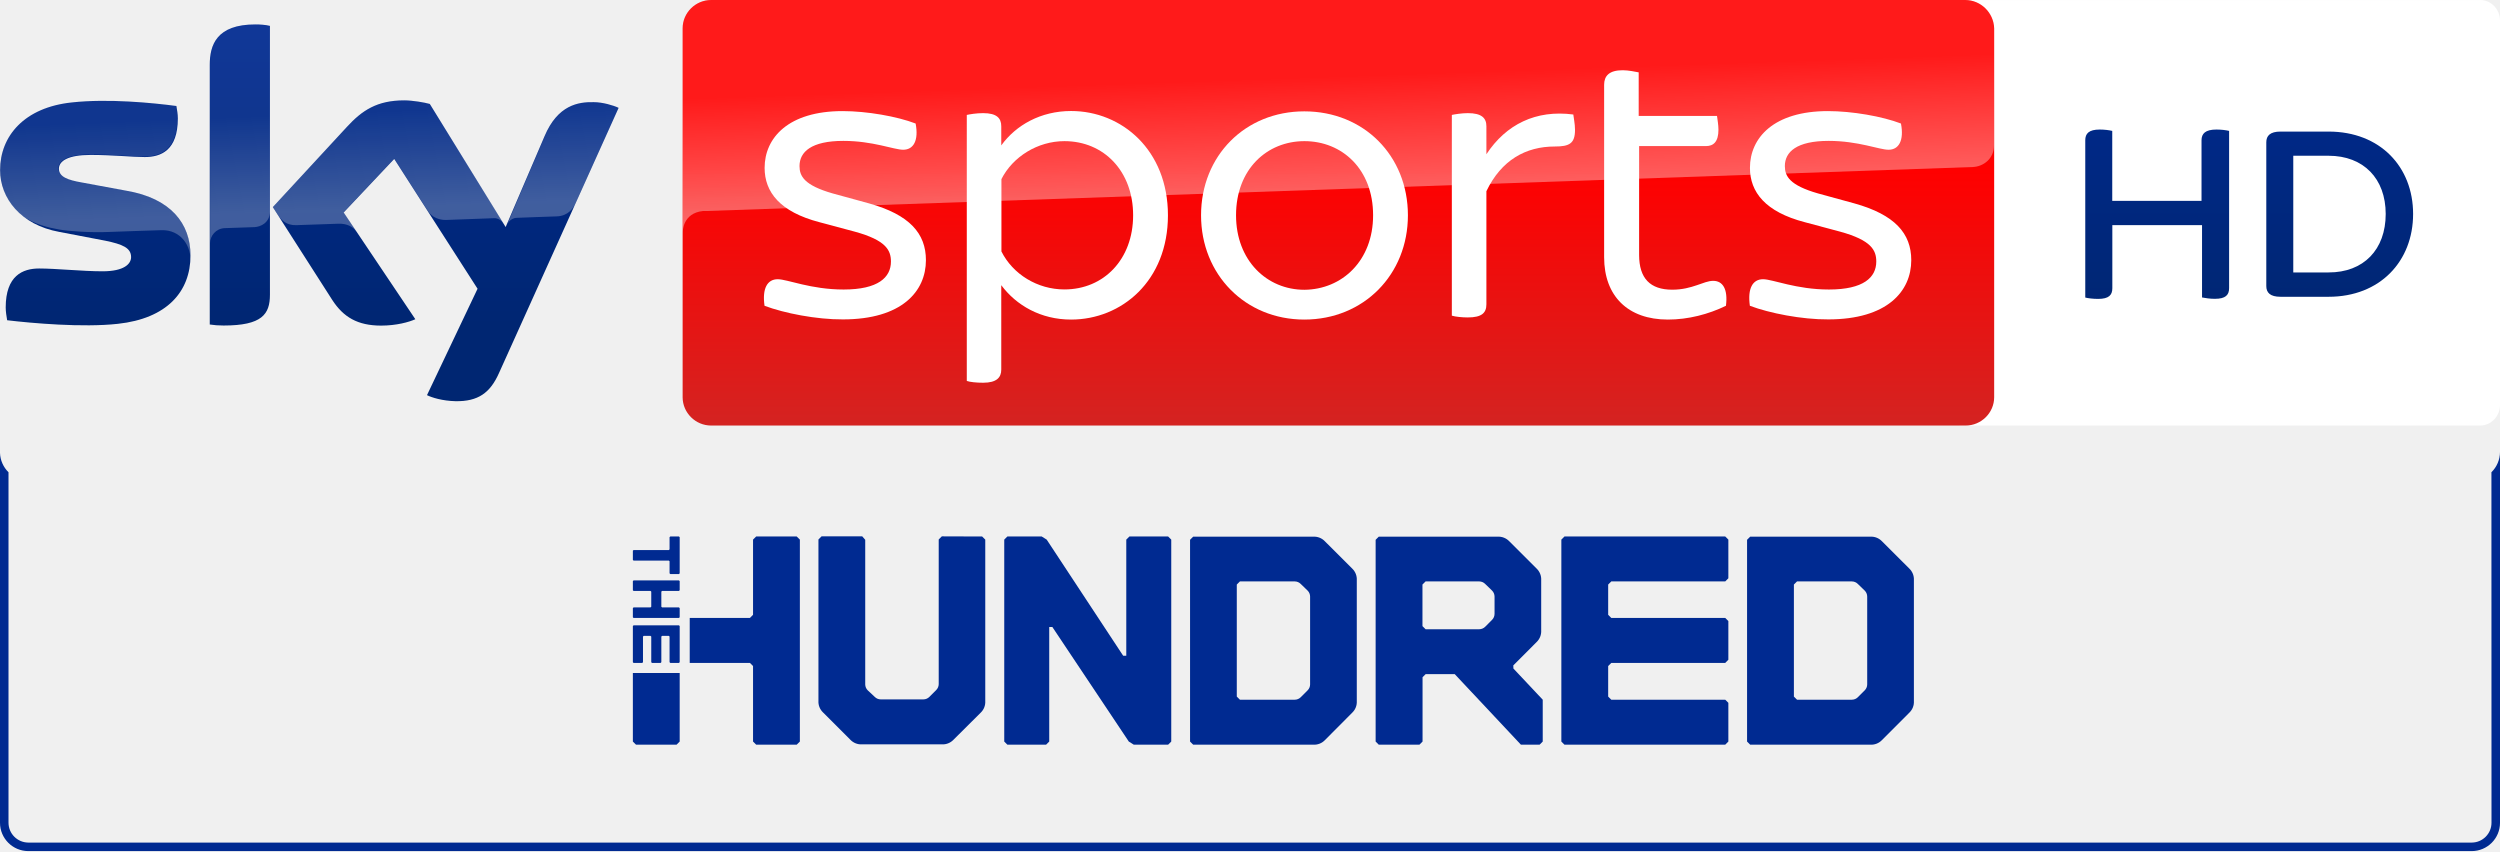
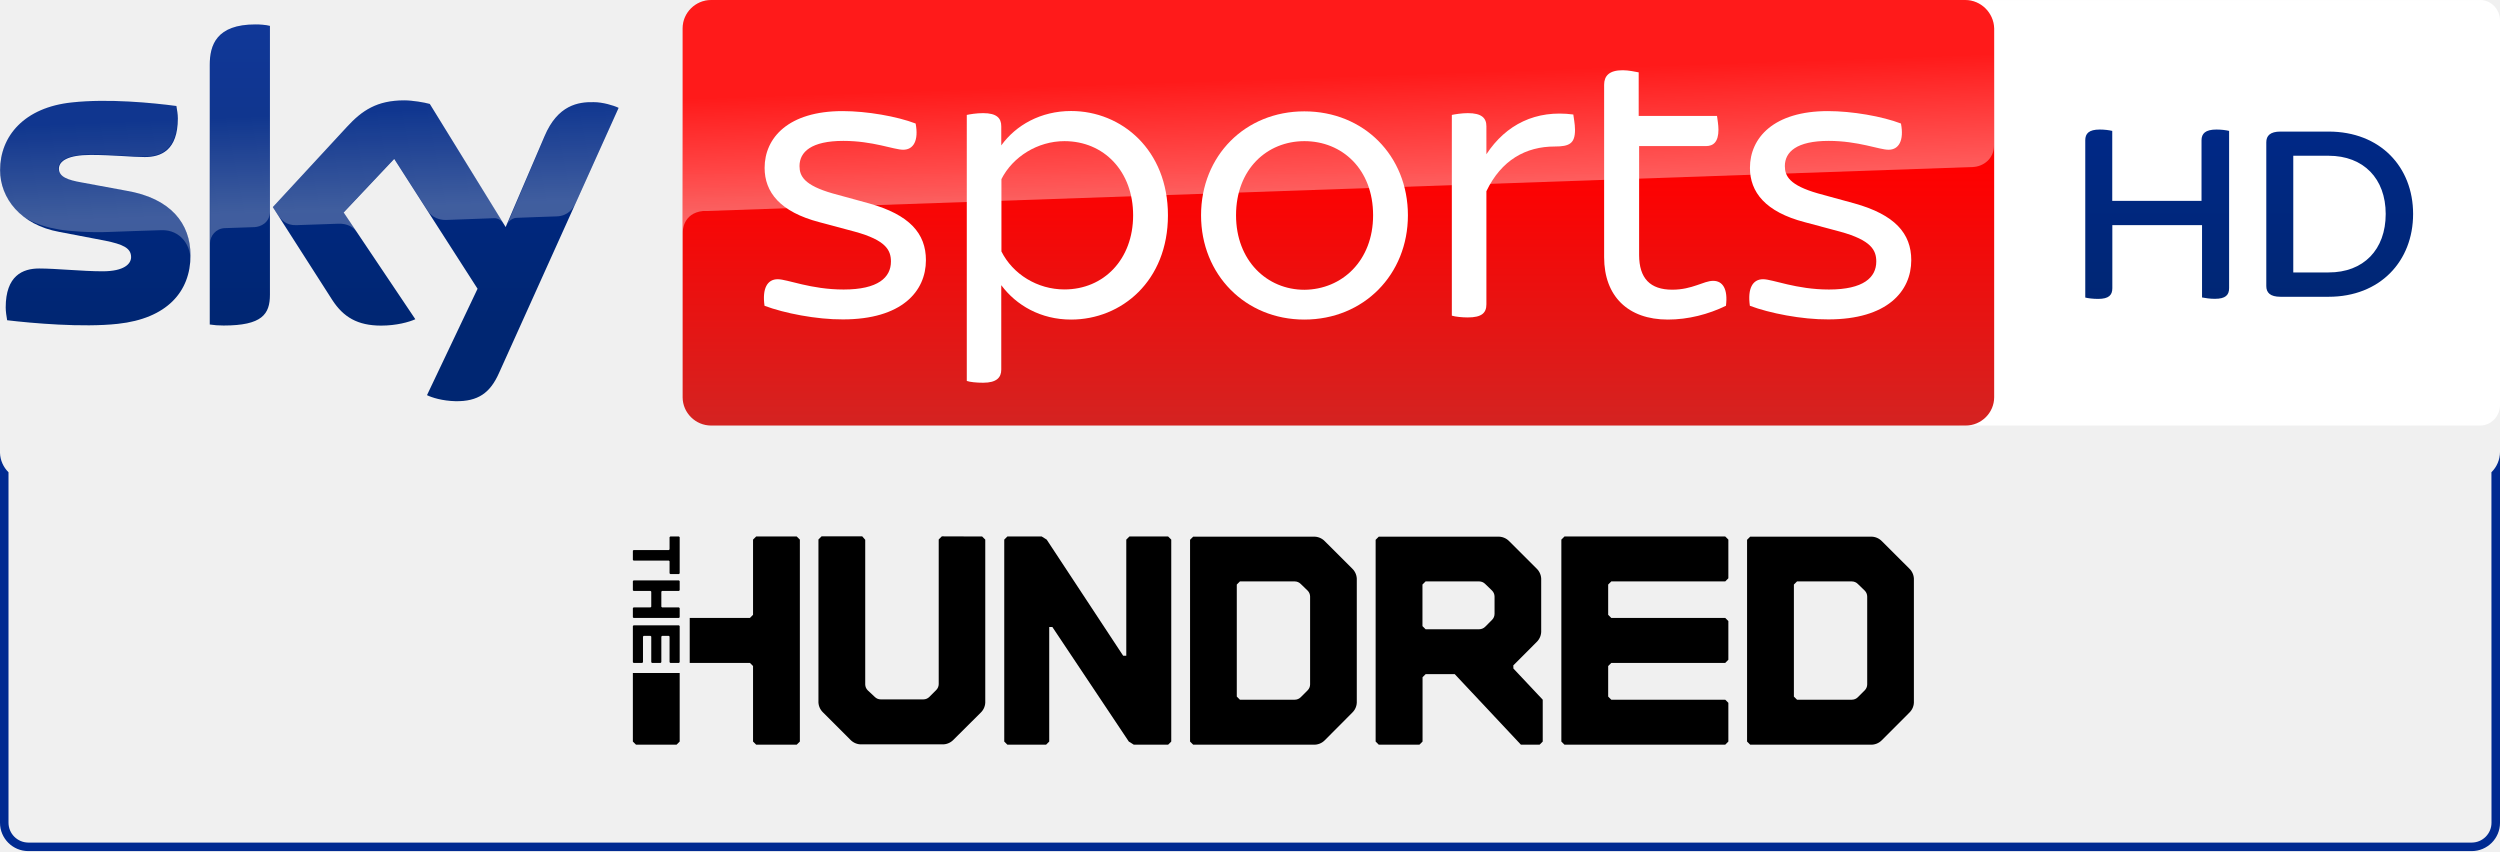
<svg xmlns="http://www.w3.org/2000/svg" width="2937.4" height="1e3" enable-background="new 0 0 2342.5 500" version="1.1" viewBox="0 0 2937.4 1e3" xml:space="preserve">
  <defs>
    <linearGradient id="linearGradient993" x1="-1151.9" x2="-1151.9" y1="-775.02" y2="-779.87" gradientTransform="matrix(149.71,0,0,-91.176,175063,-70634)" gradientUnits="userSpaceOnUse">
      <stop stop-color="#002A91" offset="0" />
      <stop stop-color="#002672" offset=".8" />
    </linearGradient>
    <linearGradient id="linearGradient1154" x1="-1151.9" x2="-1151.9" y1="-775.02" y2="-779.87" gradientTransform="matrix(149.68,0,0,-91.158,172382,-71520)" gradientUnits="userSpaceOnUse">
      <stop stop-color="#002A91" offset="0" />
      <stop stop-color="#002672" offset=".8" />
    </linearGradient>
    <linearGradient id="linearGradient1156" x1="-1151.8" x2="-1152" y1="-784.92" y2="-782.98" gradientTransform="matrix(149.68,0,0,-57.766,172382,-45995)" gradientUnits="userSpaceOnUse">
      <stop stop-color="#fff" offset="0" />
      <stop stop-color="#fff" stop-opacity=".25" offset="1" />
    </linearGradient>
    <linearGradient id="linearGradient1158" x1="-1152.6" x2="-1152.6" y1="-773.58" y2="-778.43" gradientTransform="matrix(317.37,0,0,-103,366970,-80578)" gradientUnits="userSpaceOnUse">
      <stop stop-color="#f00" offset=".4" />
      <stop stop-color="#D42321" offset="1" />
    </linearGradient>
    <linearGradient id="linearGradient1160" x1="-1152.3" x2="-1152.8" y1="-785.34" y2="-782.74" gradientTransform="matrix(317.37,0,0,-56.478,366970,-45017)" gradientUnits="userSpaceOnUse">
      <stop stop-color="#fff" offset="0" />
      <stop stop-color="#fff" stop-opacity=".25" offset="1" />
    </linearGradient>
  </defs>
-   <g transform="matrix(5.3105 0 0 5.3105 743.59 630.36)" fill="#002a91">
+   <g transform="matrix(5.3105 0 0 5.3105 743.59 630.36)">
    <polygon class="cls-1" points="10.2 0 8.28 0 8.12 0.15 8.12 2.84 7.97 3 0.15 3 0 3.15 0 5.17 0.15 5.33 7.97 5.33 8.12 5.48 8.12 8.15 8.28 8.31 10.2 8.31 10.36 8.15 10.36 0.15" />
    <polygon class="cls-1" points="0.15 18.02 10.2 18.02 10.36 17.87 10.36 15.85 10.2 15.69 6.46 15.69 6.3 15.54 6.3 12.2 6.46 12.04 10.2 12.04 10.36 11.89 10.36 9.87 10.2 9.72 0.15 9.72 0 9.87 0 11.89 0.15 12.04 3.91 12.04 4.07 12.2 4.07 15.54 3.91 15.69 0.15 15.69 0 15.85 0 17.87" />
    <polygon class="cls-1" points="0.15 27.97 2.08 27.97 2.24 27.81 2.24 22.14 2.39 21.99 3.91 21.99 4.07 22.14 4.07 27.81 4.22 27.97 6.15 27.97 6.3 27.81 6.3 22.14 6.46 21.99 7.97 21.99 8.12 22.14 8.12 27.81 8.28 27.97 10.2 27.97 10.36 27.81 10.36 19.81 10.2 19.66 0.15 19.66 0 19.81 0 27.81" />
    <path class="cls-1" transform="translate(-23.03,-23.03)" d="m91.39 23-0.69 0.69v32a1.9 1.9 0 0 1-0.55 1.31l-1.52 1.52a1.87 1.87 0 0 1-1.31 0.55h-9.46a1.84 1.84 0 0 1-1.31-0.55l-1.55-1.45a1.87 1.87 0 0 1-0.56-1.31v-32l-0.66-0.76h-9l-0.69 0.69v35.7a3.27 3.27 0 0 0 1 2.55l6.08 6.08a3.29 3.29 0 0 0 2.55 1h17.67a3.3 3.3 0 0 0 2.56-1l6.05-6.02a3.27 3.27 0 0 0 1-2.55v-35.73l-0.69-0.69z" />
    <polygon class="cls-1" points="108.48 26.38 91.56 0.69 90.46 0 82.86 0 82.17 0.69 82.17 45.37 82.86 46.06 91.43 46.06 92.12 45.37 92.12 20.02 92.81 20.02 109.73 45.37 110.83 46.06 118.43 46.06 119.12 45.37 119.12 0.69 118.43 0 109.86 0 109.17 0.69 109.17 26.38" />
    <path class="cls-1" transform="translate(-23.03,-23.03)" d="m176.12 24.07a3.29 3.29 0 0 0-2.55-1h-26.57l-0.69 0.69v44.64l0.69 0.69h26.59a3.29 3.29 0 0 0 2.55-1l6.06-6.09a3.27 3.27 0 0 0 1-2.55v-26.75a3.29 3.29 0 0 0-1-2.56zm-3.25 31.69a1.86 1.86 0 0 1-0.55 1.31l-1.52 1.52a1.86 1.86 0 0 1-1.31 0.55h-12.15l-0.69-0.69v-24.79l0.69-0.69h12.15a1.87 1.87 0 0 1 1.31 0.56l1.52 1.47a1.88 1.88 0 0 1 0.55 1.32z" />
    <path class="cls-1" transform="translate(-23.03,-23.03)" d="m217.83 51.55 5.17-5.18a3.29 3.29 0 0 0 1-2.56v-11.11a3.29 3.29 0 0 0-1-2.56l-6.08-6.07a3.3 3.3 0 0 0-2.56-1h-26.3l-0.69 0.69v44.64l0.69 0.69h9l0.69-0.69v-14.23l0.69-0.69h6.43l14.64 15.61h4.14l0.69-0.69v-9.26l-6.49-6.9zm-4.15-11.4a1.88 1.88 0 0 1-0.55 1.32l-1.52 1.53a1.9 1.9 0 0 1-1.31 0.55h-11.88l-0.69-0.69v-9.2l0.69-0.69h11.88a1.87 1.87 0 0 1 1.31 0.56l1.52 1.47a1.88 1.88 0 0 1 0.55 1.32z" />
    <polygon class="cls-1" points="241.69 0 206.12 0 205.43 0.69 205.43 45.37 206.12 46.06 241.69 46.06 242.38 45.37 242.38 36.8 241.69 36.11 216.48 36.11 215.79 35.42 215.79 28.66 216.48 27.97 241.69 27.97 242.38 27.27 242.38 18.71 241.69 18.02 216.48 18.02 215.79 17.33 215.79 10.63 216.48 9.94 241.69 9.94 242.38 9.25 242.38 0.69" />
    <path class="cls-1" transform="translate(-23.03,-23.03)" d="m305.46 30.14-6.08-6.07a3.3 3.3 0 0 0-2.56-1h-26.58l-0.69 0.69v44.64l0.69 0.69h26.58a3.3 3.3 0 0 0 2.56-1l6.08-6.09a3.27 3.27 0 0 0 1-2.55v-26.75a3.29 3.29 0 0 0-1-2.56zm-9.33 25.62a1.86 1.86 0 0 1-0.55 1.31l-1.52 1.52a1.86 1.86 0 0 1-1.31 0.55h-12.15l-0.69-0.69v-24.79l0.69-0.69h12.15a1.87 1.87 0 0 1 1.31 0.56l1.52 1.47a1.88 1.88 0 0 1 0.55 1.32z" />
    <polygon class="cls-1" points="0 30.2 0 45.37 0.69 46.06 9.67 46.06 10.36 45.37 10.36 30.2" />
    <polygon class="cls-1" points="27.28 46.06 36.25 46.06 36.95 45.37 36.95 0.69 36.25 0 27.28 0 26.59 0.69 26.59 17.33 25.9 18.02 12.58 18.02 12.58 27.97 25.9 27.97 26.59 28.66 26.59 45.37" />
  </g>
  <path d="m2914.1 8.2723e-5c12.9 0 23.3 10.94 23.3 24.276v451.45c0 13.336-10.5 24.276-23.3 24.276h-607.9c-12.9 0-23.3-10.94-23.3-24.276v-451.34c0-13.44 10.5-24.276 23.3-24.276h607.9" fill="#fff" stroke-width="1.021" />
  <g transform="translate(.0039654 8.2723e-5)" fill="url(#linearGradient993)" stroke-width="1">
    <path d="m2619.1 153.8v184.7c0 8.1-4.1 12.6-16.7 12.6-5.7 0-11-0.8-15.1-1.6v-85h-105.4v74.1c0 8.1-4.1 12.6-16.7 12.6-6.1 0-12.2-0.8-15.1-1.6v-184.8c0-7.8 4.1-12.6 17.1-12.6 5.7 0 11.3 0.8 14.6 1.6v82.2h104.9v-71.2c0-7.8 4.5-12.6 17.5-12.6 6 0 11.6 0.8 14.9 1.6" stop-color="#000000" style="font-variation-settings:normal" />
    <path d="m2835.3 251.4c0 55.4-38.7 97.3-99.3 97.3h-56.5c-12.2 0-16.7-4.9-16.7-12.6v-168.9c0-7.7 4.5-12.6 16.7-12.6h56.5c60.6 0 99.3 41.5 99.3 96.8m-32.2 0c0-41.5-26-68.4-67.1-68.4h-41.5v137.1h41.5c41.1 0.1 67.1-26.8 67.1-68.7" stop-color="#000000" style="font-variation-settings:normal" />
  </g>
  <g transform="matrix(1.0002 0 0 1.0002 200.04 450.09)">
    <g transform="translate(200,450)">
      <path d="m101.6-435.8c5.9 2.9 18 6.7 33.5 7.1 26.4 0.4 40.6-9.6 51-32.9l140.6-311.7c-5.9-2.9-18.8-6.7-29.3-6.7-18-0.4-42.2 3.3-57.7 40l-45.7 106.7-89.1-144.6c-5.9-1.7-20.1-4.2-30.1-4.2-31.8 0-49.4 11.7-67.3 31.2l-87 94.2 69.9 109.2c13 20 29.7 30 57.3 30 18 0 33-4.2 40.2-7.5l-84.2-125.4 59.4-62.9 97.9 152.5zm-184.5-118c0 22.9-9.2 36.2-54.4 36.2-5.9 0-11.3-0.4-16.3-1.2v-305c0-23.3 7.9-47.5 53.5-47.5 5.9 0 11.7 0.4 17.2 1.7zm-93.3-46.2c0 42.9-28 74.2-85.3 80.4-41.4 4.6-101.6-0.8-130.1-4.2-0.8-4.6-1.7-10.4-1.7-15 0-37.5 20.1-45.8 39.3-45.8 19.7 0 51 3.3 74.5 3.3 25.5 0 33.5-8.8 33.5-16.7 0-10.8-10-15-30.1-19.2l-54.4-10.4c-45.2-8.3-69.4-39.6-69.4-72.5 0-40 28.4-73.8 84.5-79.6 42.2-4.6 94.1 0.4 122.6 4.2 0.8 4.6 1.7 9.6 1.7 14.6 0 37.5-19.7 45.4-38.9 45.4-14.6 0-37.2-2.5-63.6-2.5s-37.2 7.1-37.2 16.2c0 9.6 10.5 13.3 27.2 16.2l51.9 9.6c52.5 8.9 75.5 38.9 75.5 76z" fill="url(#linearGradient1154)" />
      <path d="m326.6-773.3-51.5 114.2c-1.7 2.9-7.1 12.9-21.3 13.3-3.3 0-46.9 1.7-46.9 1.7-8.4 0.4-11.3 8.3-11.3 8.3l44.4-104.2c15.5-36.7 39.7-40.4 57.7-40 10.1 0 23 3.3 28.9 6.7zm-134.7 136.2-87-140.8c-5.9-1.7-20.1-4.2-30.1-4.2-31.8 0-49.4 11.7-67.3 31.2l-87 94.2 7.1 10.8c2.9 4.2 8.8 10.8 20.5 10.4 4.2 0 46-1.7 49.4-1.7 10.9-0.4 17.6 4.2 21.8 9.6l-15.6-23.2 59.4-62.9 40.2 62.5c7.1 9.6 18 9.6 20.5 9.6 2.1 0 54.4-2.1 56.9-2.1 3.7-0.1 7.9 2 11.2 6.6zm-292-234.1c-45.6 0-53.1 24.2-53.1 47.5v209.2c0-8.3 6.7-17.1 17.2-17.5 7.5-0.4 28.9-0.8 35.1-1.2 7.1-0.4 17.6-5 18-17.9v-218.3c-5.5-1-11.3-1.8-17.2-1.8zm-152.2 194.5-51.9-9.6c-16.7-2.9-27.2-6.7-27.2-16.2 0-8.8 10.9-16.2 37.2-16.2 25.9 0 48.9 2.5 63.6 2.5 19.2 0 38.9-7.9 38.9-45.4 0-5-0.4-9.6-1.7-14.6-28.4-3.3-79.9-8.8-122.6-4.2-55.6 6.6-84 40.4-84 80.4 0 20.4 9.2 40.4 27.6 54.6 13.8 8.8 27.6 12.5 41.8 15 11.7 2.1 38.1 3.8 58.1 2.9 6.3-0.4 51.9-1.7 61.9-2.1 23-0.8 36 18.7 34.3 38.7v-1.2c0.4-2.5 0.4-5 0.4-7.9-0.3-37.1-23.3-67.1-76.4-76.7z" enable-background="new    " fill="url(#linearGradient1156)" opacity=".25" />
      <path d="m1908.6-900h-1473.2c-18.4 0-33.5 15-33.5 33.3v433.3c0 18.3 15.1 33.3 33.5 33.3h1473.7c18.4 0 33.5-15 33.5-33.3v-433.3c-0.5-18.3-15.6-33.3-34-33.3z" fill="url(#linearGradient1158)" />
      <path d="m425.7-652.1h3.3c99.1-3.3 1488.3-51.7 1488.3-51.7 12.5-0.4 25.1-9.6 25.1-25.4v-137.5c0-18.3-15.1-33.3-33.5-33.3h-1473.5c-18.4 0-33.5 15-33.5 33.3v240.8c0-2.9 0.4-23.7 23.8-26.2z" enable-background="new    " fill="url(#linearGradient1160)" opacity=".4" />
      <g transform="translate(184.41,16.308)" fill="#fff">
        <path d="m313.7-557.1c-2.9-20.4 3.3-31.2 15.5-31.2 11.3 0 38.9 12.1 77.4 12.1 40.6 0 55.6-14.2 55.6-32.9 0-13.3-5.9-25-42.2-35l-41.8-11.2c-46.4-12.1-64.4-35.4-64.4-63.8 0-35.4 28-66.7 91.6-66.7 28.4 0 64 6.2 85.8 14.6 3.8 20-2.5 30.8-14.6 30.8-10.9 0-35.6-10.4-70.3-10.4-37.6 0-51.5 12.9-51.5 29.6 0 11.7 5.4 22.5 38.9 32.1l42.7 11.7c47.7 13.3 66.9 35.4 66.9 66.7 0 36.7-28.4 69.6-97.5 69.6-31 0.2-69.1-7.3-92.1-16z" />
        <path d="m787.6-663.4c0 77.1-54.4 122.5-113.8 122.5-35.6 0-64.4-16.7-82-40.4v99.2c0 9.2-5.4 15.4-21.3 15.4-7.9 0-15.5-0.8-19.2-2.1v-312.5c3.8-0.8 11.3-2.1 19.2-2.1 15.9 0 21.3 5.8 21.3 15.4v22.5c17.2-23.8 46.4-40.4 82-40.4 59.5 0 113.8 45.8 113.8 122.5zm-40.9 0c0-51.7-34.3-87.1-80.7-87.1-31.4 0-60.7 18.3-74 44.6v85c13.4 26.7 42.2 44.6 74 44.6 46.3 0 80.7-35.4 80.7-87.1z" />
        <path d="m826.5-663.4c0-70 51.9-122.1 121.3-122.1 69.9 0 121.7 52.1 121.7 122.1 0 69.6-51.9 122.5-121.7 122.5-69.4 0-121.3-52.9-121.3-122.5zm202.1 0c0-54.2-36.4-87.1-80.7-87.1-43.9 0-80.3 32.9-80.3 87.1 0 53.3 36.4 87.5 80.3 87.5 44.3-0.4 80.7-34.2 80.7-87.5z" />
        <path d="m1265.8-763.8c0 16.2-6.7 19.6-23.8 19.6-33.9 0-62.7 15.8-80.3 52.5v132.9c0 10-5.4 15.4-21.8 15.4-6.7 0-14.6-0.8-18.8-2.1v-235.8c3.8-0.8 11.7-2.1 18.8-2.1 16.3 0 21.8 5.8 21.8 15.4v32.9c23-35 58.1-52.5 102.1-46.7 0.3 3.4 2 10.9 2 18z" />
        <path d="m1443.1-557.1c-20.5 10-44.3 16.2-68.2 16.2-46.9 0-74.9-27.5-74.9-73.3v-202.5c0-10.4 5.9-17.1 21.8-17.1 6.7 0 14.6 1.7 18.8 2.5v51.2h92c0.4 3.3 1.7 10.4 1.7 16.2 0 14.2-5.9 19.2-14.6 19.2h-78.6v127.9c0 27.5 13 40.8 38.9 40.8 23.8 0 36.8-10.4 48.1-10.4s17.5 9.7 15 29.3z" />
        <path d="m1471.2-557.1c-2.9-20.4 3.3-31.2 15.5-31.2 11.3 0 38.9 12.1 77.4 12.1 40.6 0 55.6-14.2 55.6-32.9 0-13.3-5.9-25-42.2-35l-41.8-11.2c-46.4-12.1-64.4-35.4-64.4-63.8 0-35.4 28-66.7 91.6-66.7 28.4 0 64 6.2 85.8 14.6 3.8 20-2.5 30.8-14.6 30.8-10.9 0-35.6-10.4-70.3-10.4-37.6 0-51.5 12.9-51.5 29.6 0 11.7 5.4 22.5 38.9 32.1l42.7 11.7c47.7 13.3 66.9 35.4 66.9 66.7 0 36.7-28.4 69.6-97.5 69.6-31.1 0.2-69.1-7.3-92.1-16z" />
      </g>
    </g>
  </g>
  <path d="m2937.4 531.08c-0.052 8.96-3.679 17.528-10.08 23.798l0.088 411.81c-0.01 12.866-10.439 23.294-23.306 23.306h-2870.8c-12.852-0.047-23.258-10.454-23.306-23.306v-411.8c-6.14-6.027-9.722-14.188-10-22.788v434.59c-0.01 18.398 14.908 33.314 33.306 33.308h2870.7c18.447 0.085 33.438-14.861 33.407-33.308z" fill="#002a91" stroke-width="2.667" />
</svg>
